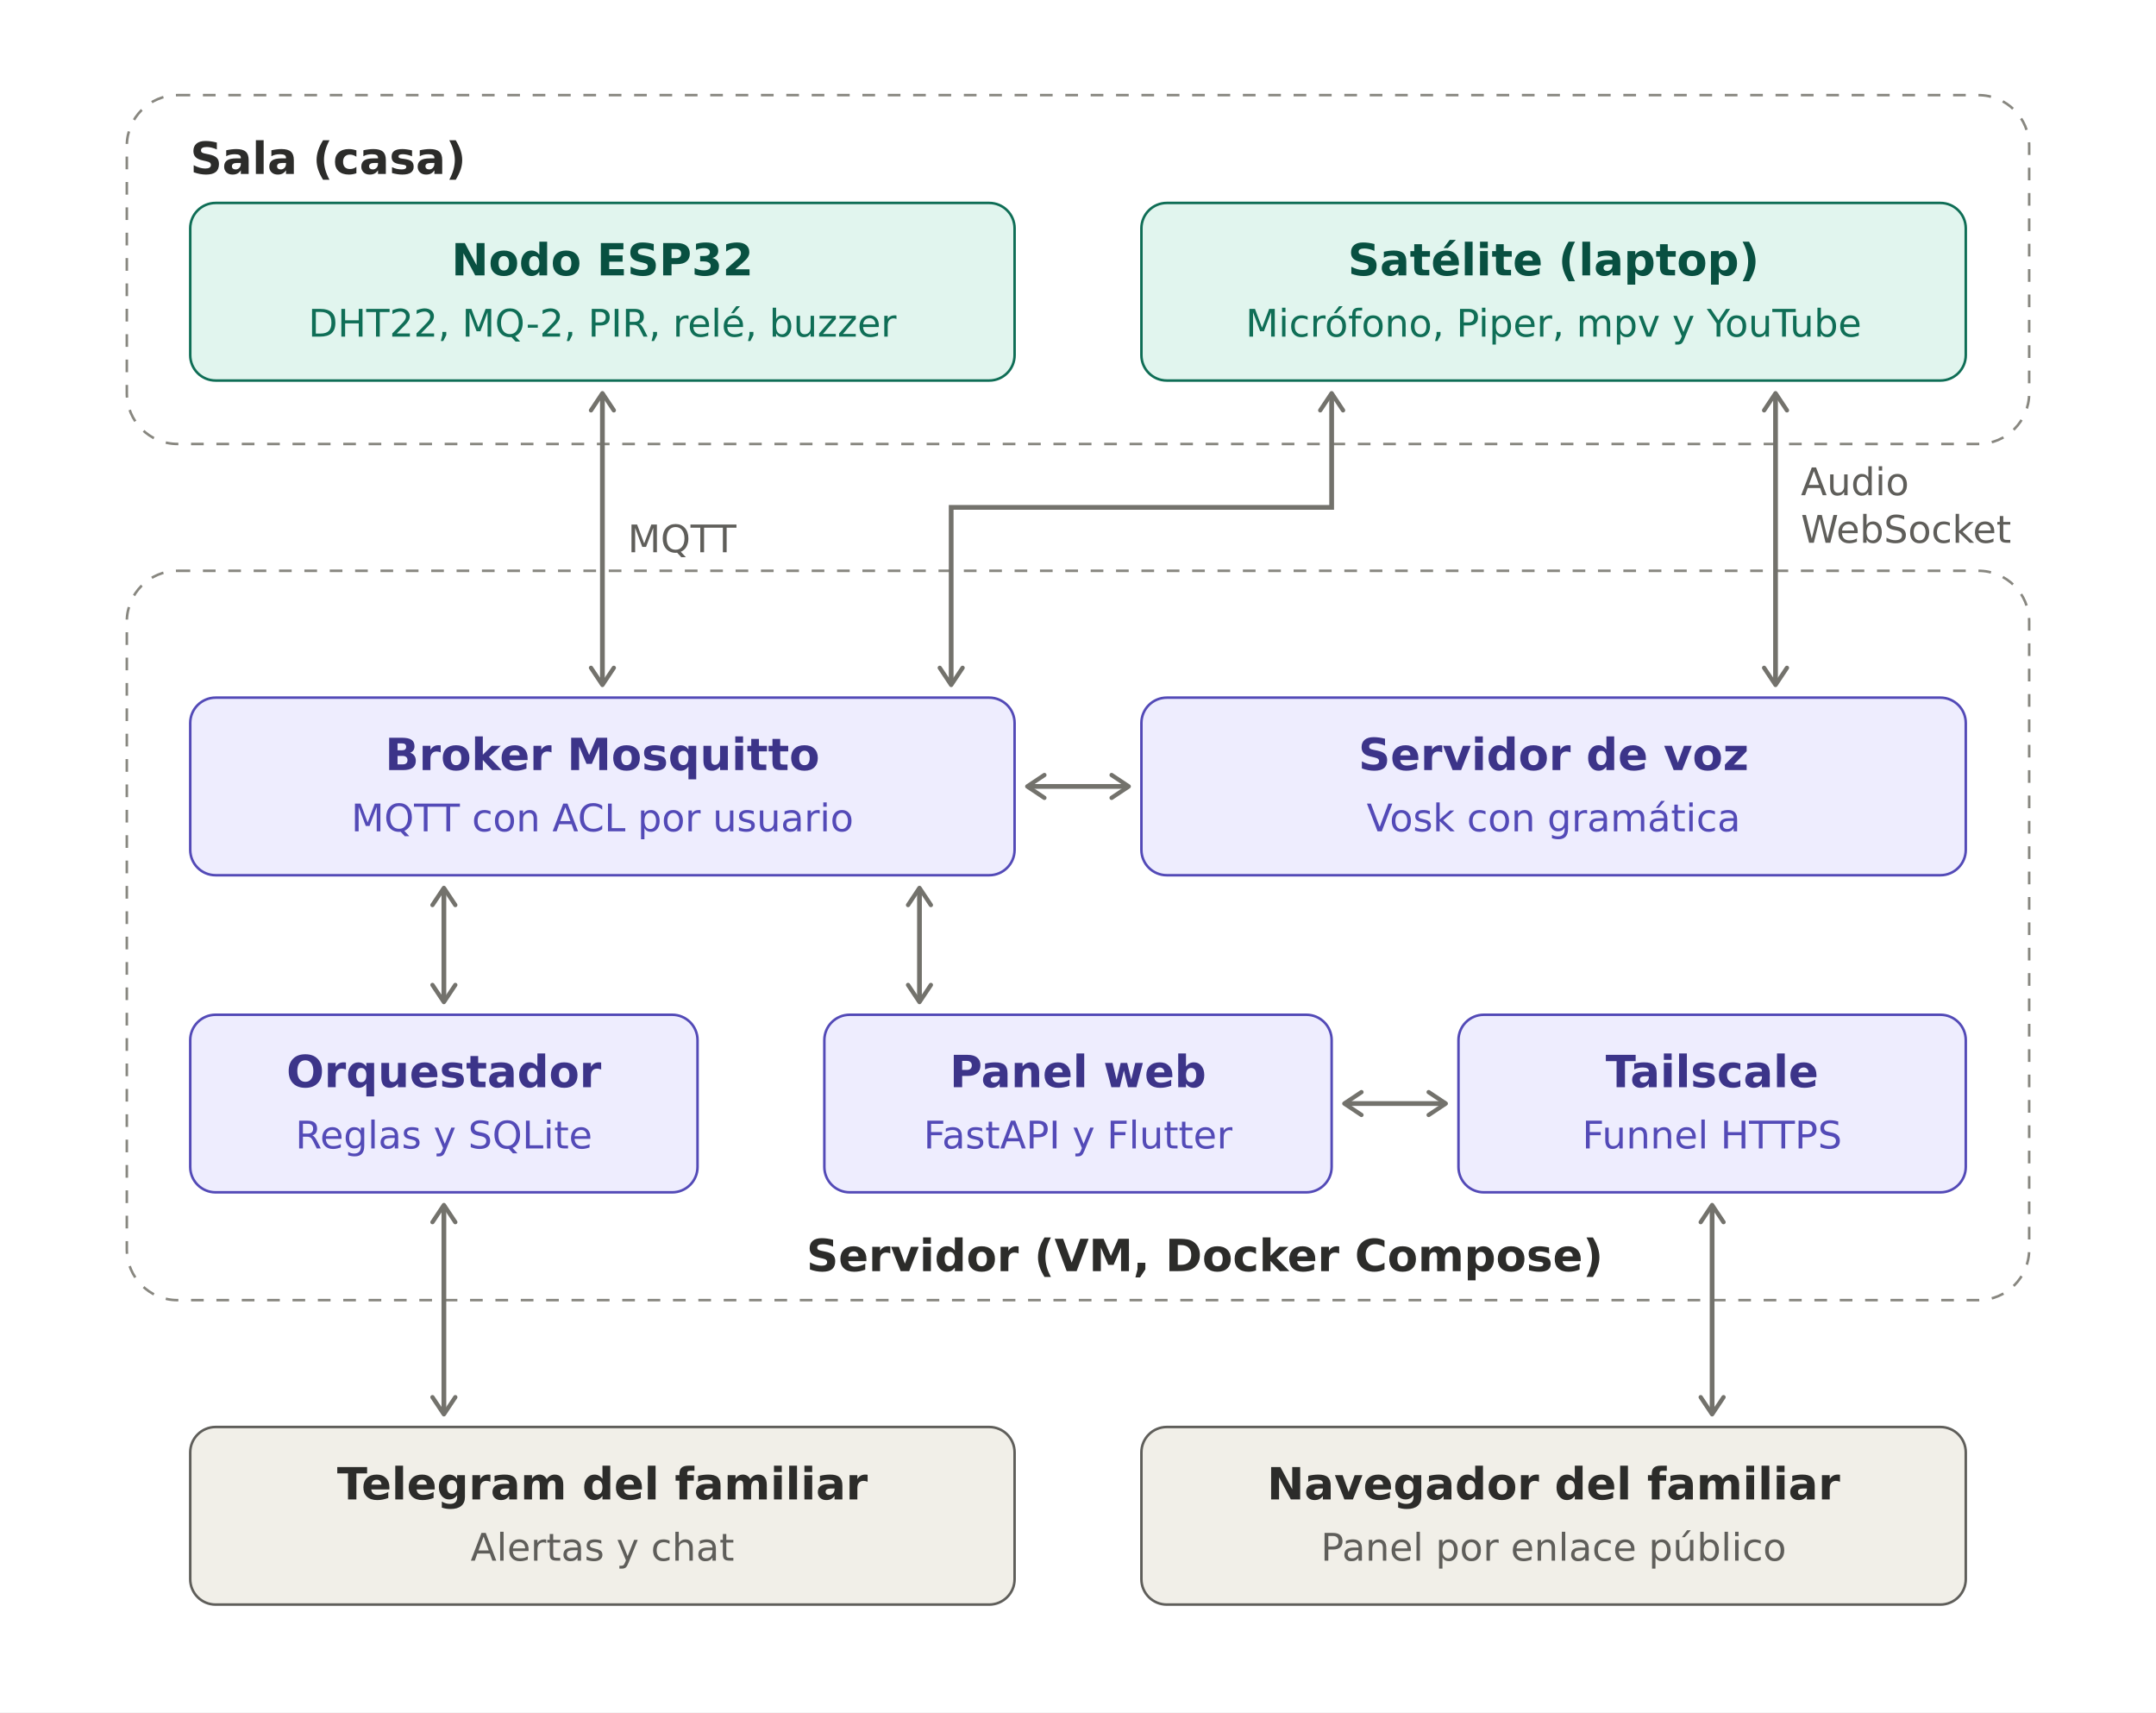
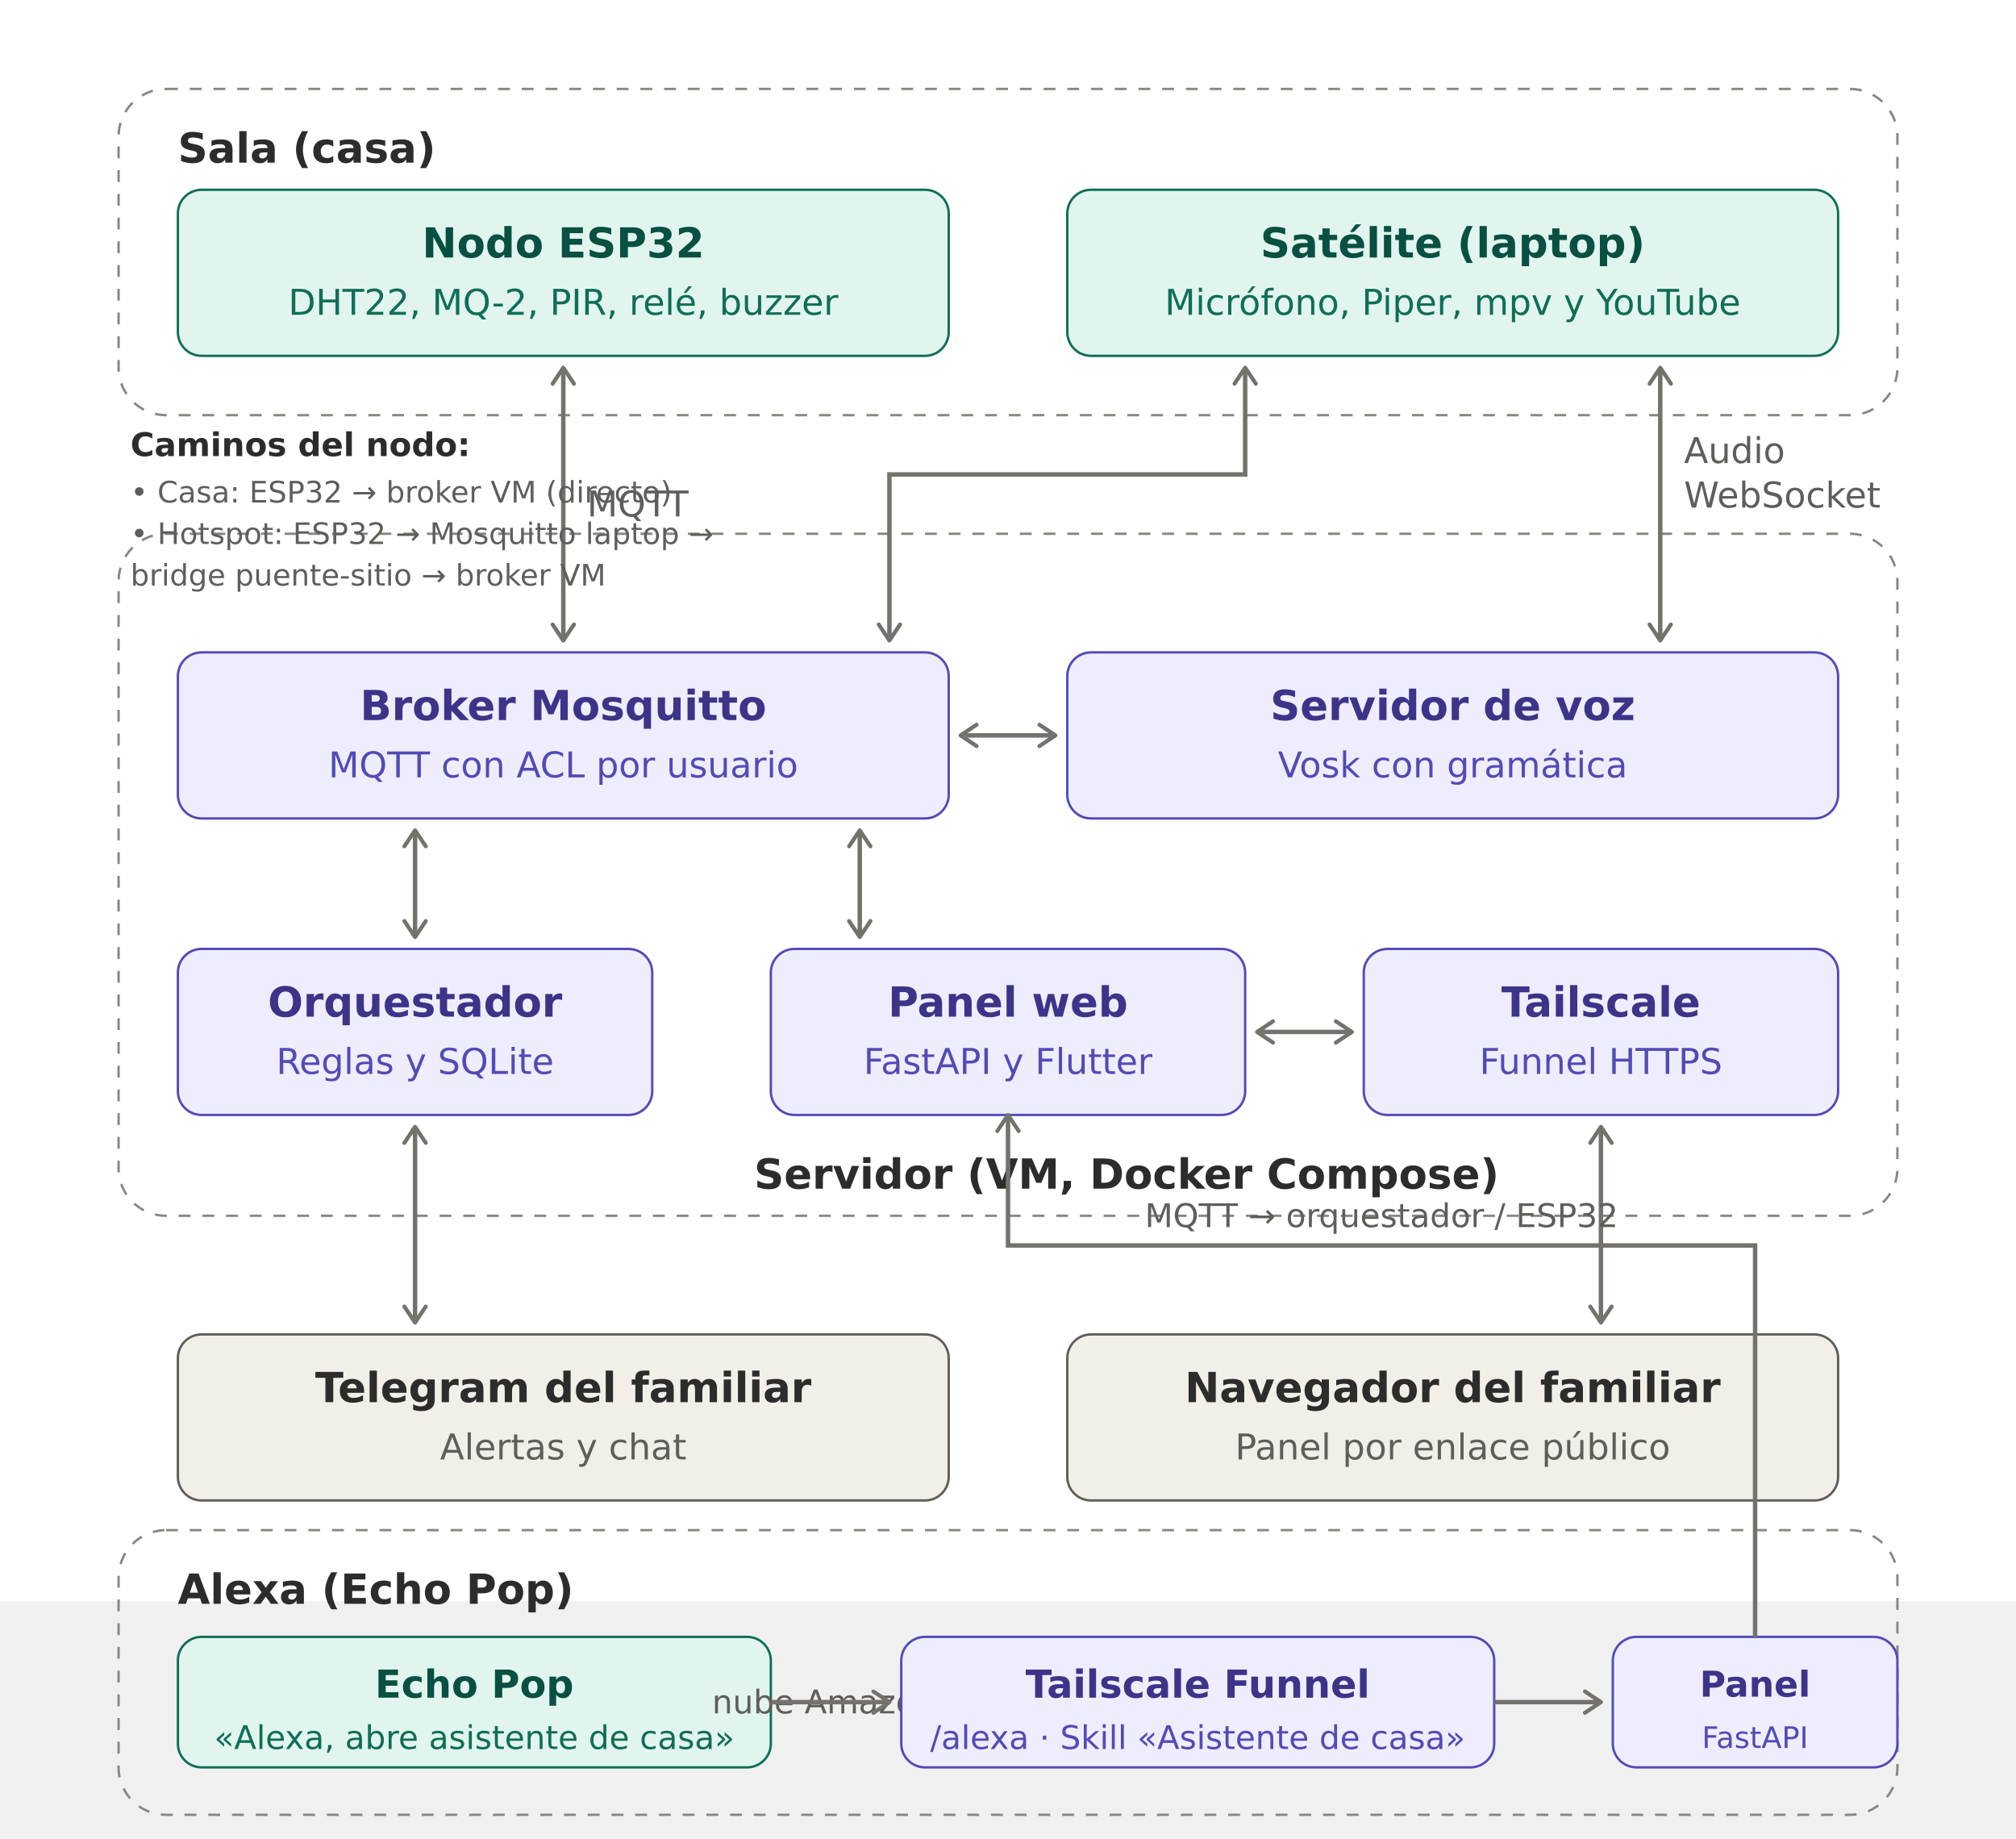
- <svg xmlns="http://www.w3.org/2000/svg" viewBox="0 0 680 540" width="680" height="540" font-family="DejaVu Sans, Arial, sans-serif">
+ <svg xmlns="http://www.w3.org/2000/svg" viewBox="0 0 680 620" width="680" height="620" font-family="DejaVu Sans, Arial, sans-serif">
  <defs>
    <marker id="a" viewBox="0 0 10 10" refX="8" refY="5" markerWidth="6" markerHeight="6" orient="auto-start-reverse">
      <path d="M2 1L8 5L2 9" fill="none" stroke="#73726c" stroke-width="1.5" stroke-linecap="round" stroke-linejoin="round" />
    </marker>
  </defs>
  <rect width="680" height="540" fill="#ffffff" />
  <rect x="40" y="30" width="600" height="110" rx="16" fill="none" stroke="#888780" stroke-width="0.8" stroke-dasharray="4 4" />
  <text x="60" y="50" dominant-baseline="central" font-size="14" font-weight="600" fill="#2C2C2A">Sala (casa)</text>
  <rect x="60" y="64" width="260" height="56" rx="8" fill="#E1F5EE" stroke="#0F6E56" stroke-width="0.8" />
  <text x="190.0" y="82" text-anchor="middle" dominant-baseline="central" font-size="14" font-weight="600" fill="#085041">Nodo ESP32</text>
  <text x="190.0" y="102" text-anchor="middle" dominant-baseline="central" font-size="12" fill="#0F6E56">DHT22, MQ-2, PIR, relé, buzzer</text>
  <rect x="360" y="64" width="260" height="56" rx="8" fill="#E1F5EE" stroke="#0F6E56" stroke-width="0.8" />
  <text x="490.0" y="82" text-anchor="middle" dominant-baseline="central" font-size="14" font-weight="600" fill="#085041">Satélite (laptop)</text>
  <text x="490.0" y="102" text-anchor="middle" dominant-baseline="central" font-size="12" fill="#0F6E56">Micrófono, Piper, mpv y YouTube</text>
  <rect x="40" y="180" width="600" height="230" rx="16" fill="none" stroke="#888780" stroke-width="0.8" stroke-dasharray="4 4" />
  <text x="380" y="396" text-anchor="middle" dominant-baseline="central" font-size="14" font-weight="600" fill="#2C2C2A">Servidor (VM, Docker Compose)</text>
  <rect x="60" y="220" width="260" height="56" rx="8" fill="#EEEDFE" stroke="#534AB7" stroke-width="0.8" />
  <text x="190.0" y="238" text-anchor="middle" dominant-baseline="central" font-size="14" font-weight="600" fill="#3C3489">Broker Mosquitto</text>
  <text x="190.0" y="258" text-anchor="middle" dominant-baseline="central" font-size="12" fill="#534AB7">MQTT con ACL por usuario</text>
  <rect x="360" y="220" width="260" height="56" rx="8" fill="#EEEDFE" stroke="#534AB7" stroke-width="0.8" />
  <text x="490.0" y="238" text-anchor="middle" dominant-baseline="central" font-size="14" font-weight="600" fill="#3C3489">Servidor de voz</text>
  <text x="490.0" y="258" text-anchor="middle" dominant-baseline="central" font-size="12" fill="#534AB7">Vosk con gramática</text>
  <rect x="60" y="320" width="160" height="56" rx="8" fill="#EEEDFE" stroke="#534AB7" stroke-width="0.8" />
  <text x="140.0" y="338" text-anchor="middle" dominant-baseline="central" font-size="14" font-weight="600" fill="#3C3489">Orquestador</text>
  <text x="140.0" y="358" text-anchor="middle" dominant-baseline="central" font-size="12" fill="#534AB7">Reglas y SQLite</text>
  <rect x="260" y="320" width="160" height="56" rx="8" fill="#EEEDFE" stroke="#534AB7" stroke-width="0.8" />
  <text x="340.0" y="338" text-anchor="middle" dominant-baseline="central" font-size="14" font-weight="600" fill="#3C3489">Panel web</text>
  <text x="340.0" y="358" text-anchor="middle" dominant-baseline="central" font-size="12" fill="#534AB7">FastAPI y Flutter</text>
  <rect x="460" y="320" width="160" height="56" rx="8" fill="#EEEDFE" stroke="#534AB7" stroke-width="0.8" />
  <text x="540.0" y="338" text-anchor="middle" dominant-baseline="central" font-size="14" font-weight="600" fill="#3C3489">Tailscale</text>
  <text x="540.0" y="358" text-anchor="middle" dominant-baseline="central" font-size="12" fill="#534AB7">Funnel HTTPS</text>
  <rect x="60" y="450" width="260" height="56" rx="8" fill="#F1EFE8" stroke="#5F5E5A" stroke-width="0.8" />
  <text x="190.0" y="468" text-anchor="middle" dominant-baseline="central" font-size="14" font-weight="600" fill="#2C2C2A">Telegram del familiar</text>
  <text x="190.0" y="488" text-anchor="middle" dominant-baseline="central" font-size="12" fill="#5F5E5A">Alertas y chat</text>
  <rect x="360" y="450" width="260" height="56" rx="8" fill="#F1EFE8" stroke="#5F5E5A" stroke-width="0.8" />
  <text x="490.0" y="468" text-anchor="middle" dominant-baseline="central" font-size="14" font-weight="600" fill="#2C2C2A">Navegador del familiar</text>
  <text x="490.0" y="488" text-anchor="middle" dominant-baseline="central" font-size="12" fill="#5F5E5A">Panel por enlace público</text>
  <line x1="190" y1="124" x2="190" y2="216" stroke="#73726c" stroke-width="1.5" fill="none" marker-start="url(#a)" marker-end="url(#a)" />
  <text x="198" y="170" dominant-baseline="central" font-size="12" fill="#5F5E5A">MQTT</text>
  <path d="M420 124 L420 160 L300 160 L300 216" stroke="#73726c" stroke-width="1.5" fill="none" marker-start="url(#a)" marker-end="url(#a)" />
  <line x1="560" y1="124" x2="560" y2="216" stroke="#73726c" stroke-width="1.5" fill="none" marker-start="url(#a)" marker-end="url(#a)" />
  <text x="568" y="152" dominant-baseline="central" font-size="12" fill="#5F5E5A">Audio</text>
  <text x="568" y="167" dominant-baseline="central" font-size="12" fill="#5F5E5A">WebSocket</text>
  <line x1="324" y1="248" x2="356" y2="248" stroke="#73726c" stroke-width="1.5" fill="none" marker-start="url(#a)" marker-end="url(#a)" />
  <line x1="140" y1="280" x2="140" y2="316" stroke="#73726c" stroke-width="1.5" fill="none" marker-start="url(#a)" marker-end="url(#a)" />
  <line x1="290" y1="280" x2="290" y2="316" stroke="#73726c" stroke-width="1.5" fill="none" marker-start="url(#a)" marker-end="url(#a)" />
  <line x1="424" y1="348" x2="456" y2="348" stroke="#73726c" stroke-width="1.5" fill="none" marker-start="url(#a)" marker-end="url(#a)" />
  <line x1="140" y1="380" x2="140" y2="446" stroke="#73726c" stroke-width="1.5" fill="none" marker-start="url(#a)" marker-end="url(#a)" />
  <line x1="540" y1="380" x2="540" y2="446" stroke="#73726c" stroke-width="1.5" fill="none" marker-start="url(#a)" marker-end="url(#a)" />
+   <rect x="40" y="516" width="600" height="96" rx="16" fill="none" stroke="#888780" stroke-width="0.8" stroke-dasharray="4 4" />
+   <text x="60" y="536" dominant-baseline="central" font-size="14" font-weight="600" fill="#2C2C2A">Alexa (Echo Pop)</text>
+   <rect x="60" y="552" width="200" height="44" rx="8" fill="#E1F5EE" stroke="#0F6E56" stroke-width="0.8" />
+   <text x="160.0" y="568" text-anchor="middle" dominant-baseline="central" font-size="13" font-weight="600" fill="#085041">Echo Pop</text>
+   <text x="160.0" y="586" text-anchor="middle" dominant-baseline="central" font-size="11" fill="#0F6E56">«Alexa, abre asistente de casa»</text>
+   <text x="278" y="574" text-anchor="middle" dominant-baseline="central" font-size="11" fill="#5F5E5A">nube Amazon</text>
+   <path d="M260 574 L300 574" stroke="#73726c" stroke-width="1.5" fill="none" marker-end="url(#a)" />
+   <rect x="304" y="552" width="200" height="44" rx="8" fill="#EEEDFE" stroke="#534AB7" stroke-width="0.8" />
+   <text x="404.0" y="568" text-anchor="middle" dominant-baseline="central" font-size="13" font-weight="600" fill="#3C3489">Tailscale Funnel</text>
+   <text x="404.0" y="586" text-anchor="middle" dominant-baseline="central" font-size="11" fill="#534AB7">/alexa · Skill «Asistente de casa»</text>
+   <path d="M504 574 L540 574" stroke="#73726c" stroke-width="1.5" fill="none" marker-end="url(#a)" />
+   <rect x="544" y="552" width="96" height="44" rx="8" fill="#EEEDFE" stroke="#534AB7" stroke-width="0.8" />
+   <text x="592.0" y="568" text-anchor="middle" dominant-baseline="central" font-size="12" font-weight="600" fill="#3C3489">Panel</text>
+   <text x="592.0" y="586" text-anchor="middle" dominant-baseline="central" font-size="10" fill="#534AB7">FastAPI</text>
+   <path d="M592 552 L592 420 L340 420 L340 376" stroke="#73726c" stroke-width="1.5" fill="none" marker-end="url(#a)" />
+   <text x="466" y="410" text-anchor="middle" dominant-baseline="central" font-size="11" fill="#5F5E5A">MQTT → orquestador / ESP32</text>
+   <text x="44" y="150" dominant-baseline="central" font-size="11" font-weight="600" fill="#2C2C2A">Caminos del nodo:</text>
+   <text x="44" y="166" dominant-baseline="central" font-size="10" fill="#5F5E5A">• Casa: ESP32 → broker VM (directo)</text>
+   <text x="44" y="180" dominant-baseline="central" font-size="10" fill="#5F5E5A">• Hotspot: ESP32 → Mosquitto laptop →</text>
+   <text x="44" y="194" dominant-baseline="central" font-size="10" fill="#5F5E5A">  bridge puente-sitio → broker VM</text>
</svg>
